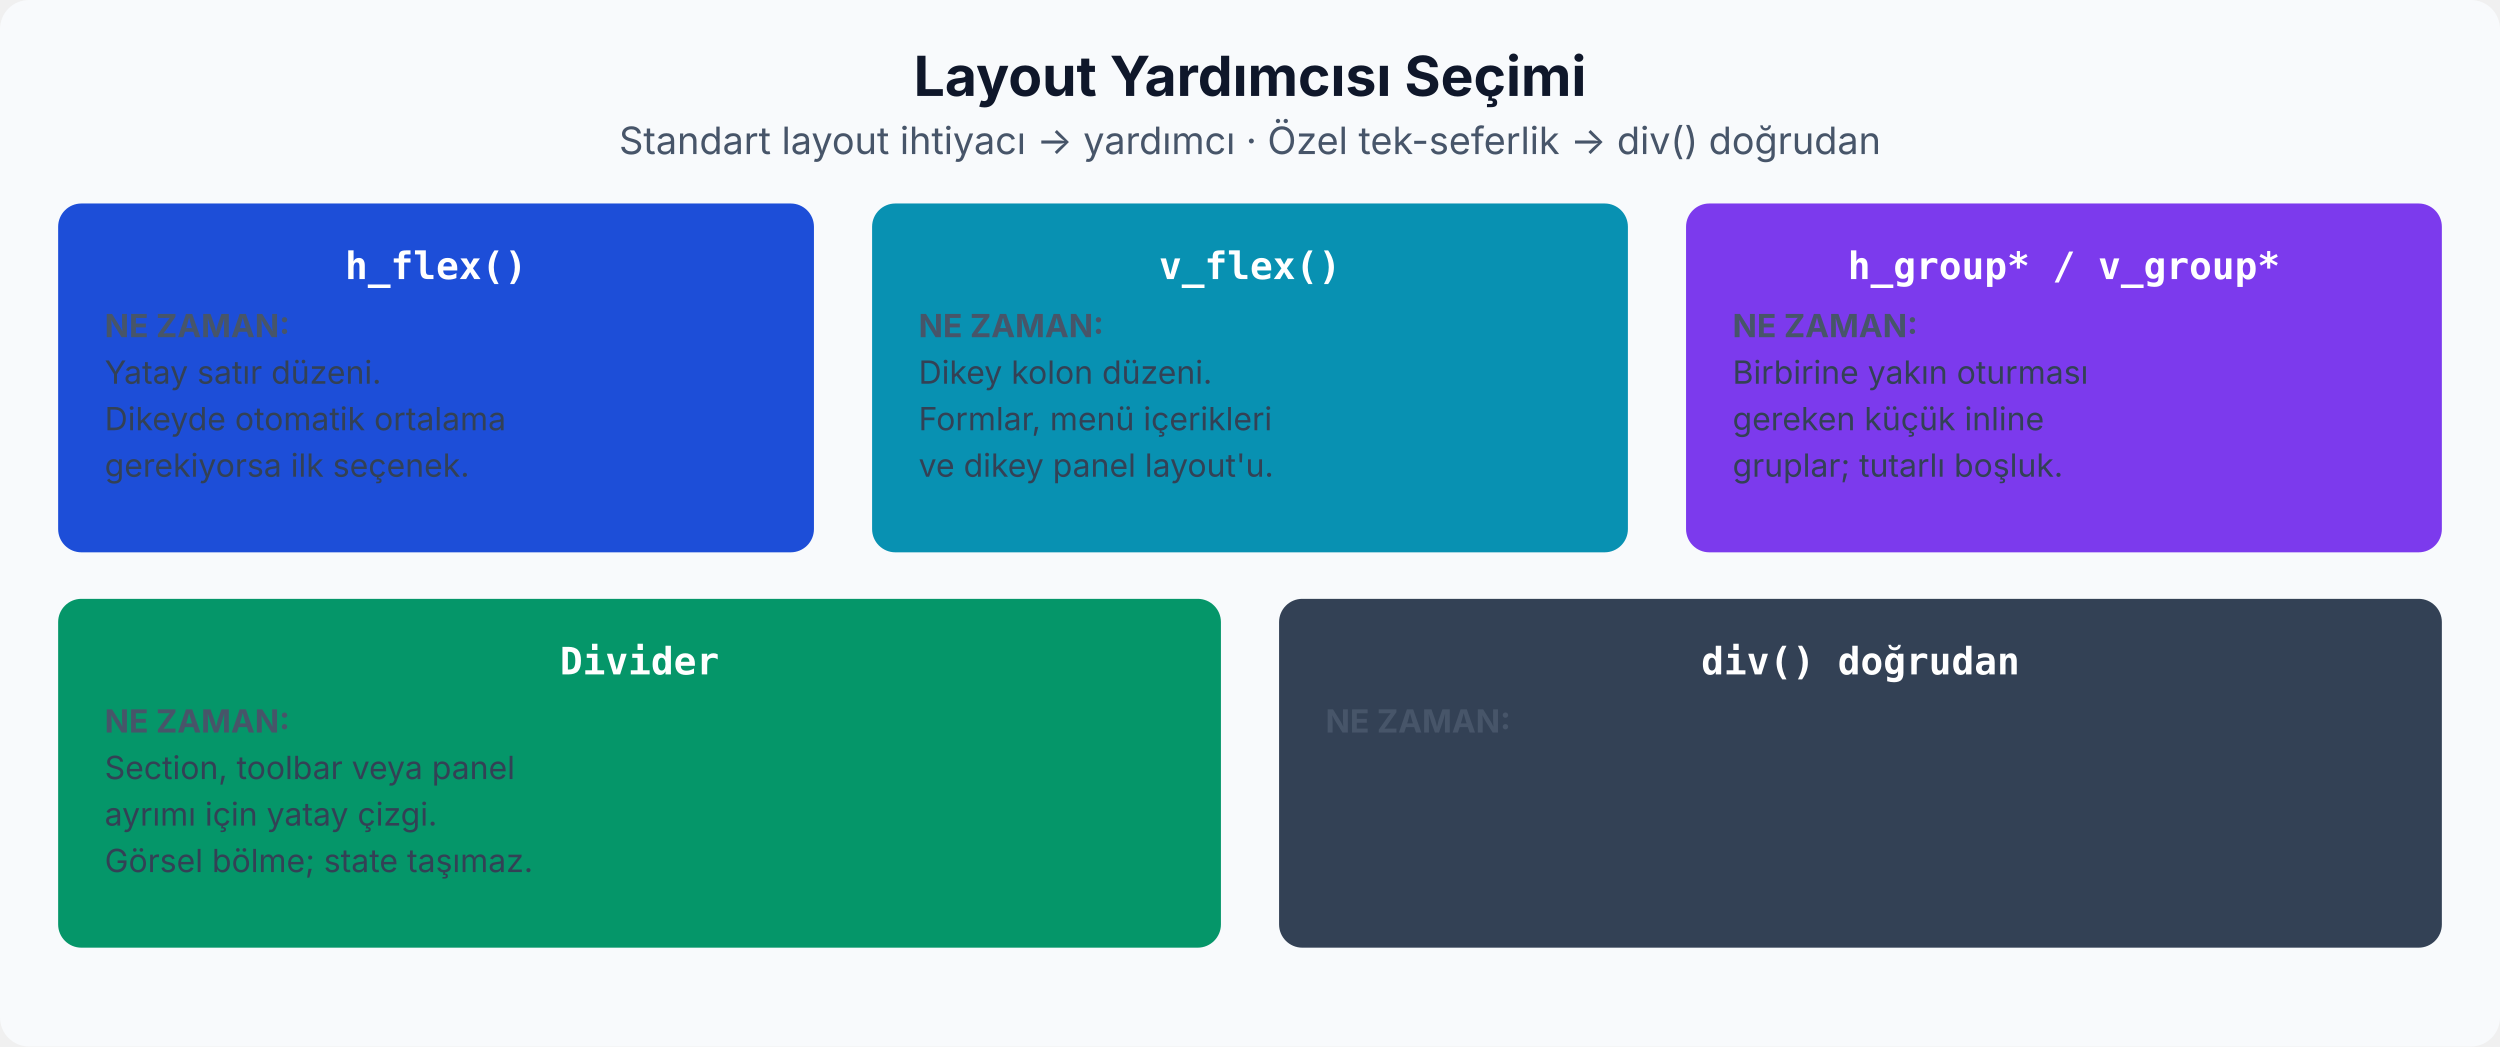
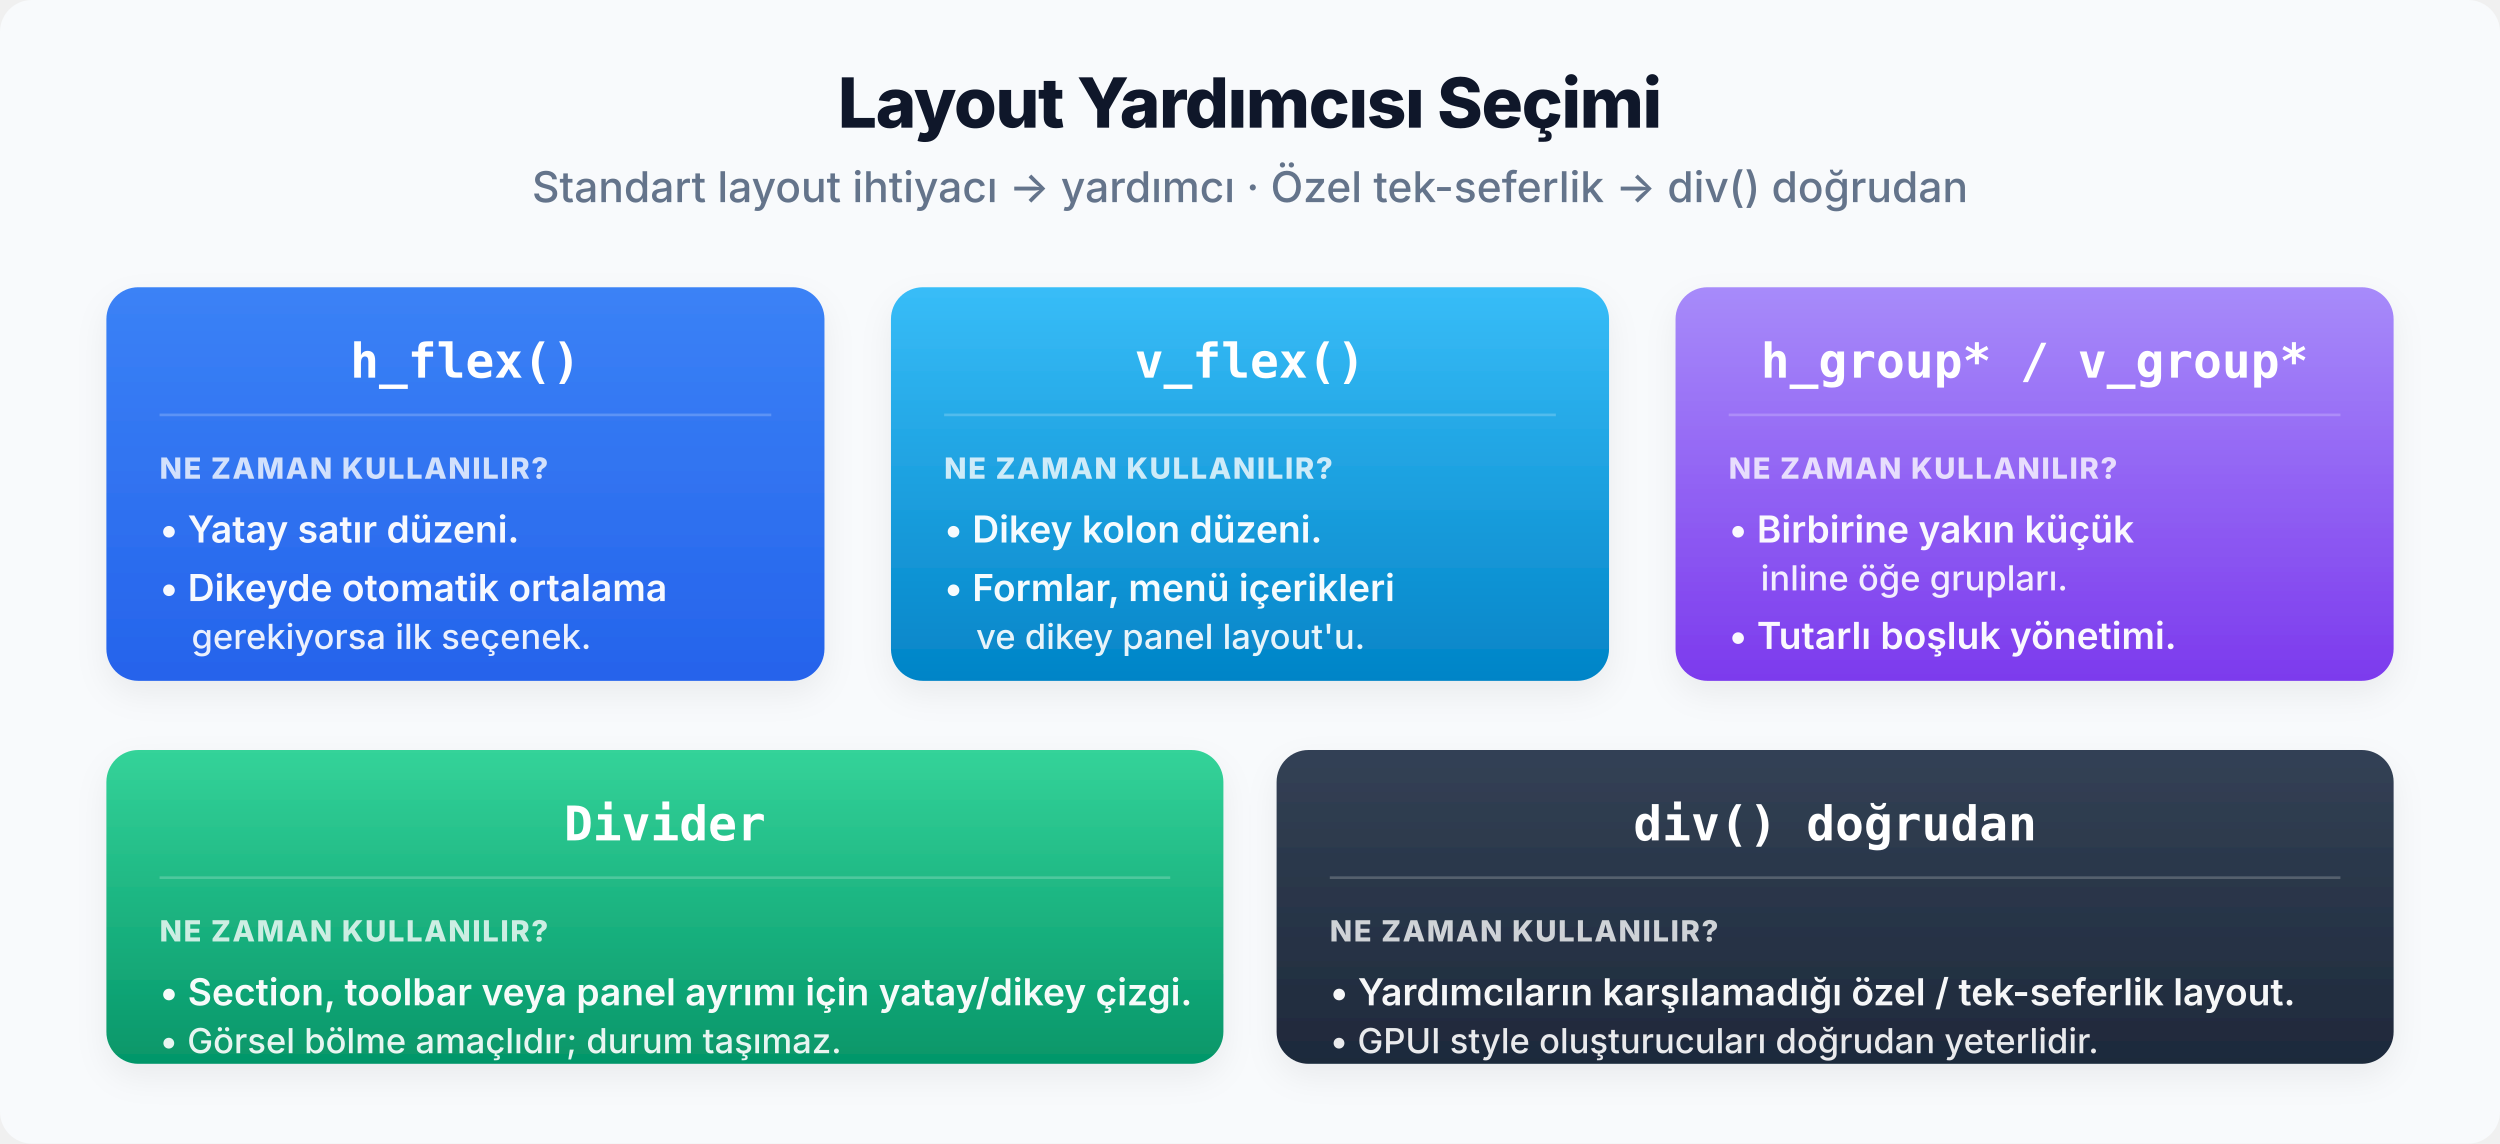
- <svg xmlns="http://www.w3.org/2000/svg" viewBox="0 0 860 360">
+ <svg xmlns="http://www.w3.org/2000/svg" viewBox="0 0 940 430">
  <defs>
+     <filter id="shadow" x="-20%" y="-20%" width="140%" height="140%">
+       <feDropShadow dx="0" dy="5" stdDeviation="6" flood-color="#0f172a" flood-opacity="0.06" />
+     </filter>
+     <linearGradient id="g-blue" x1="0" y1="0" x2="0" y2="1">
+       <stop offset="0" stop-color="#3b82f6" />
+       <stop offset="1" stop-color="#2563eb" />
+     </linearGradient>
+     <linearGradient id="g-sky" x1="0" y1="0" x2="0" y2="1">
+       <stop offset="0" stop-color="#38bdf8" />
+       <stop offset="1" stop-color="#0284c7" />
+     </linearGradient>
+     <linearGradient id="g-violet" x1="0" y1="0" x2="0" y2="1">
+       <stop offset="0" stop-color="#a78bfa" />
+       <stop offset="1" stop-color="#7c3aed" />
+     </linearGradient>
+     <linearGradient id="g-green" x1="0" y1="0" x2="0" y2="1">
+       <stop offset="0" stop-color="#34d399" />
+       <stop offset="1" stop-color="#059669" />
+     </linearGradient>
+     <linearGradient id="g-slate" x1="0" y1="0" x2="0" y2="1">
+       <stop offset="0" stop-color="#334155" />
+       <stop offset="1" stop-color="#1e293b" />
+     </linearGradient>
    <style>
-       .title { font: 700 19px system-ui, -apple-system, "Segoe UI", sans-serif; fill: #0f172a; }
-       .sub   { font: 13px system-ui, -apple-system, "Segoe UI", sans-serif; fill: #475569; }
-       .api   { font: 700 13px ui-monospace, SFMono-Regular, Menlo, Consolas, monospace; fill: #fff; }
-       .when  { font: 700 11px system-ui, -apple-system, "Segoe UI", sans-serif; fill: #475569; }
-       .body  { font: 11px system-ui, -apple-system, "Segoe UI", sans-serif; fill: #334155; }
+       .title { font: 800 26px system-ui, -apple-system, sans-serif; fill: #0f172a; letter-spacing: -0.5px; }
+       .subtitle { font: 500 16px system-ui, -apple-system, sans-serif; fill: #64748b; }
+       .api { font: 800 18px ui-monospace, SFMono-Regular, monospace; fill: #ffffff; }
+       .when { font: 800 11px system-ui, -apple-system, sans-serif; fill: #ffffff; opacity: 0.78; letter-spacing: 0.6px; }
+       .body { font: 600 14px system-ui, -apple-system, sans-serif; fill: #ffffff; opacity: 0.96; }
+       .body-sm { font: 500 13px system-ui, -apple-system, sans-serif; fill: #ffffff; opacity: 0.9; }
+       .card { filter: url(#shadow); }
    </style>
  </defs>
-   <rect width="860" height="360" rx="10" fill="#f8fafc" />
-   <text x="430" y="33" text-anchor="middle" class="title">Layout Yardımcısı Seçimi</text>
-   <text x="430" y="53" text-anchor="middle" class="sub">Standart layout ihtiyacı → yardımcı · Özel tek-seferlik → div() doğrudan</text>
-   <rect x="20" y="70" width="260" height="120" rx="8" fill="#1d4ed8" />
-   <text x="150" y="96" text-anchor="middle" class="api">h_flex()</text>
-   <text x="36" y="116" class="when">NE ZAMAN:</text>
-   <text x="36" y="132" class="body" fill="#bfdbfe">Yatay satır düzeni.</text>
-   <text x="36" y="148" class="body" fill="#bfdbfe">Dikeyde otomatik ortalama</text>
-   <text x="36" y="164" class="body" fill="#bfdbfe">gerekiyorsa ilk seçenek.</text>
-   <rect x="300" y="70" width="260" height="120" rx="8" fill="#0891b2" />
-   <text x="430" y="96" text-anchor="middle" class="api">v_flex()</text>
-   <text x="316" y="116" class="when">NE ZAMAN:</text>
-   <text x="316" y="132" class="body" fill="#e0f2fe">Dikey kolon düzeni.</text>
-   <text x="316" y="148" class="body" fill="#e0f2fe">Formlar, menü içerikleri</text>
-   <text x="316" y="164" class="body" fill="#e0f2fe">ve dikey panel layout'u.</text>
-   <rect x="580" y="70" width="260" height="120" rx="8" fill="#7c3aed" />
-   <text x="710" y="96" text-anchor="middle" class="api">h_group* / v_group*</text>
-   <text x="596" y="116" class="when">NE ZAMAN:</text>
-   <text x="596" y="132" class="body" fill="#f3e8ff">Birbirine yakın oturması</text>
-   <text x="596" y="148" class="body" fill="#f3e8ff">gereken küçük inline</text>
-   <text x="596" y="164" class="body" fill="#f3e8ff">gruplar; tutarlı boşluk.</text>
-   <rect x="20" y="206" width="400" height="120" rx="8" fill="#059669" />
-   <text x="220" y="232" text-anchor="middle" class="api">Divider</text>
-   <text x="36" y="252" class="when">NE ZAMAN:</text>
-   <text x="36" y="268" class="body" fill="#d1fae5">Section, toolbar veya panel</text>
-   <text x="36" y="284" class="body" fill="#d1fae5">ayrımı için yatay çizgi.</text>
-   <text x="36" y="300" class="body" fill="#d1fae5">Görsel bölme; state taşımaz.</text>
-   <rect x="440" y="206" width="400" height="120" rx="8" fill="#334155" />
-   <text x="640" y="232" text-anchor="middle" class="api">div() doğrudan</text>
-   <text x="456" y="252" class="when">NE ZAMAN:</text>
-   <text x="456" y="268" class="body" fill="#e2e8f0">Yardımcıların karşılamadığı</text>
-   <text x="456" y="284" class="body" fill="#e2e8f0">özel / tek-seferlik layout.</text>
-   <text x="456" y="300" class="body" fill="#e2e8f0">GPUI style builder'ları yeterli.</text>
+   <rect width="100%" height="100%" rx="12" fill="#f8fafc" />
+   <text x="470" y="48" text-anchor="middle" class="title">Layout Yardımcısı Seçimi</text>
+   <text x="470" y="76" text-anchor="middle" class="subtitle">Standart layout ihtiyacı → yardımcı · Özel tek-seferlik → div() doğrudan</text>
+   <g transform="translate(40, 108)">
+     <rect width="270" height="148" rx="12" fill="url(#g-blue)" class="card" />
+     <text x="135" y="34" text-anchor="middle" class="api">h_flex()</text>
+     <line x1="20" y1="48" x2="250" y2="48" stroke="#ffffff" stroke-opacity="0.2" stroke-width="1" />
+     <text x="20" y="72" class="when">NE ZAMAN KULLANILIR?</text>
+     <text x="20" y="96" class="body">• Yatay satır düzeni.</text>
+     <text x="20" y="118" class="body">• Dikeyde otomatik ortalama</text>
+     <text x="32" y="136" class="body-sm">gerekiyorsa ilk seçenek.</text>
+   </g>
+   <g transform="translate(335, 108)">
+     <rect width="270" height="148" rx="12" fill="url(#g-sky)" class="card" />
+     <text x="135" y="34" text-anchor="middle" class="api">v_flex()</text>
+     <line x1="20" y1="48" x2="250" y2="48" stroke="#ffffff" stroke-opacity="0.2" stroke-width="1" />
+     <text x="20" y="72" class="when">NE ZAMAN KULLANILIR?</text>
+     <text x="20" y="96" class="body">• Dikey kolon düzeni.</text>
+     <text x="20" y="118" class="body">• Formlar, menü içerikleri</text>
+     <text x="32" y="136" class="body-sm">ve dikey panel layout'u.</text>
+   </g>
+   <g transform="translate(630, 108)">
+     <rect width="270" height="148" rx="12" fill="url(#g-violet)" class="card" />
+     <text x="135" y="34" text-anchor="middle" class="api">h_group* / v_group*</text>
+     <line x1="20" y1="48" x2="250" y2="48" stroke="#ffffff" stroke-opacity="0.2" stroke-width="1" />
+     <text x="20" y="72" class="when">NE ZAMAN KULLANILIR?</text>
+     <text x="20" y="96" class="body">• Birbirine yakın küçük</text>
+     <text x="32" y="114" class="body-sm">inline öğe grupları.</text>
+     <text x="20" y="136" class="body">• Tutarlı boşluk yönetimi.</text>
+   </g>
+   <g transform="translate(40, 282)">
+     <rect width="420" height="118" rx="12" fill="url(#g-green)" class="card" />
+     <text x="210" y="34" text-anchor="middle" class="api">Divider</text>
+     <line x1="20" y1="48" x2="400" y2="48" stroke="#ffffff" stroke-opacity="0.2" stroke-width="1" />
+     <text x="20" y="72" class="when">NE ZAMAN KULLANILIR?</text>
+     <text x="20" y="96" class="body">• Section, toolbar veya panel ayrımı için yatay/dikey çizgi.</text>
+     <text x="20" y="114" class="body-sm">• Görsel bölme amaçlıdır; durum taşımaz.</text>
+   </g>
+   <g transform="translate(480, 282)">
+     <rect width="420" height="118" rx="12" fill="url(#g-slate)" class="card" />
+     <text x="210" y="34" text-anchor="middle" class="api">div() doğrudan</text>
+     <line x1="20" y1="48" x2="400" y2="48" stroke="#ffffff" stroke-opacity="0.2" stroke-width="1" />
+     <text x="20" y="72" class="when">NE ZAMAN KULLANILIR?</text>
+     <text x="20" y="96" class="body">• Yardımcıların karşılamadığı özel / tek-seferlik layout.</text>
+     <text x="20" y="114" class="body-sm">• GPUI style oluşturucuları doğrudan yeterlidir.</text>
+   </g>
</svg>
